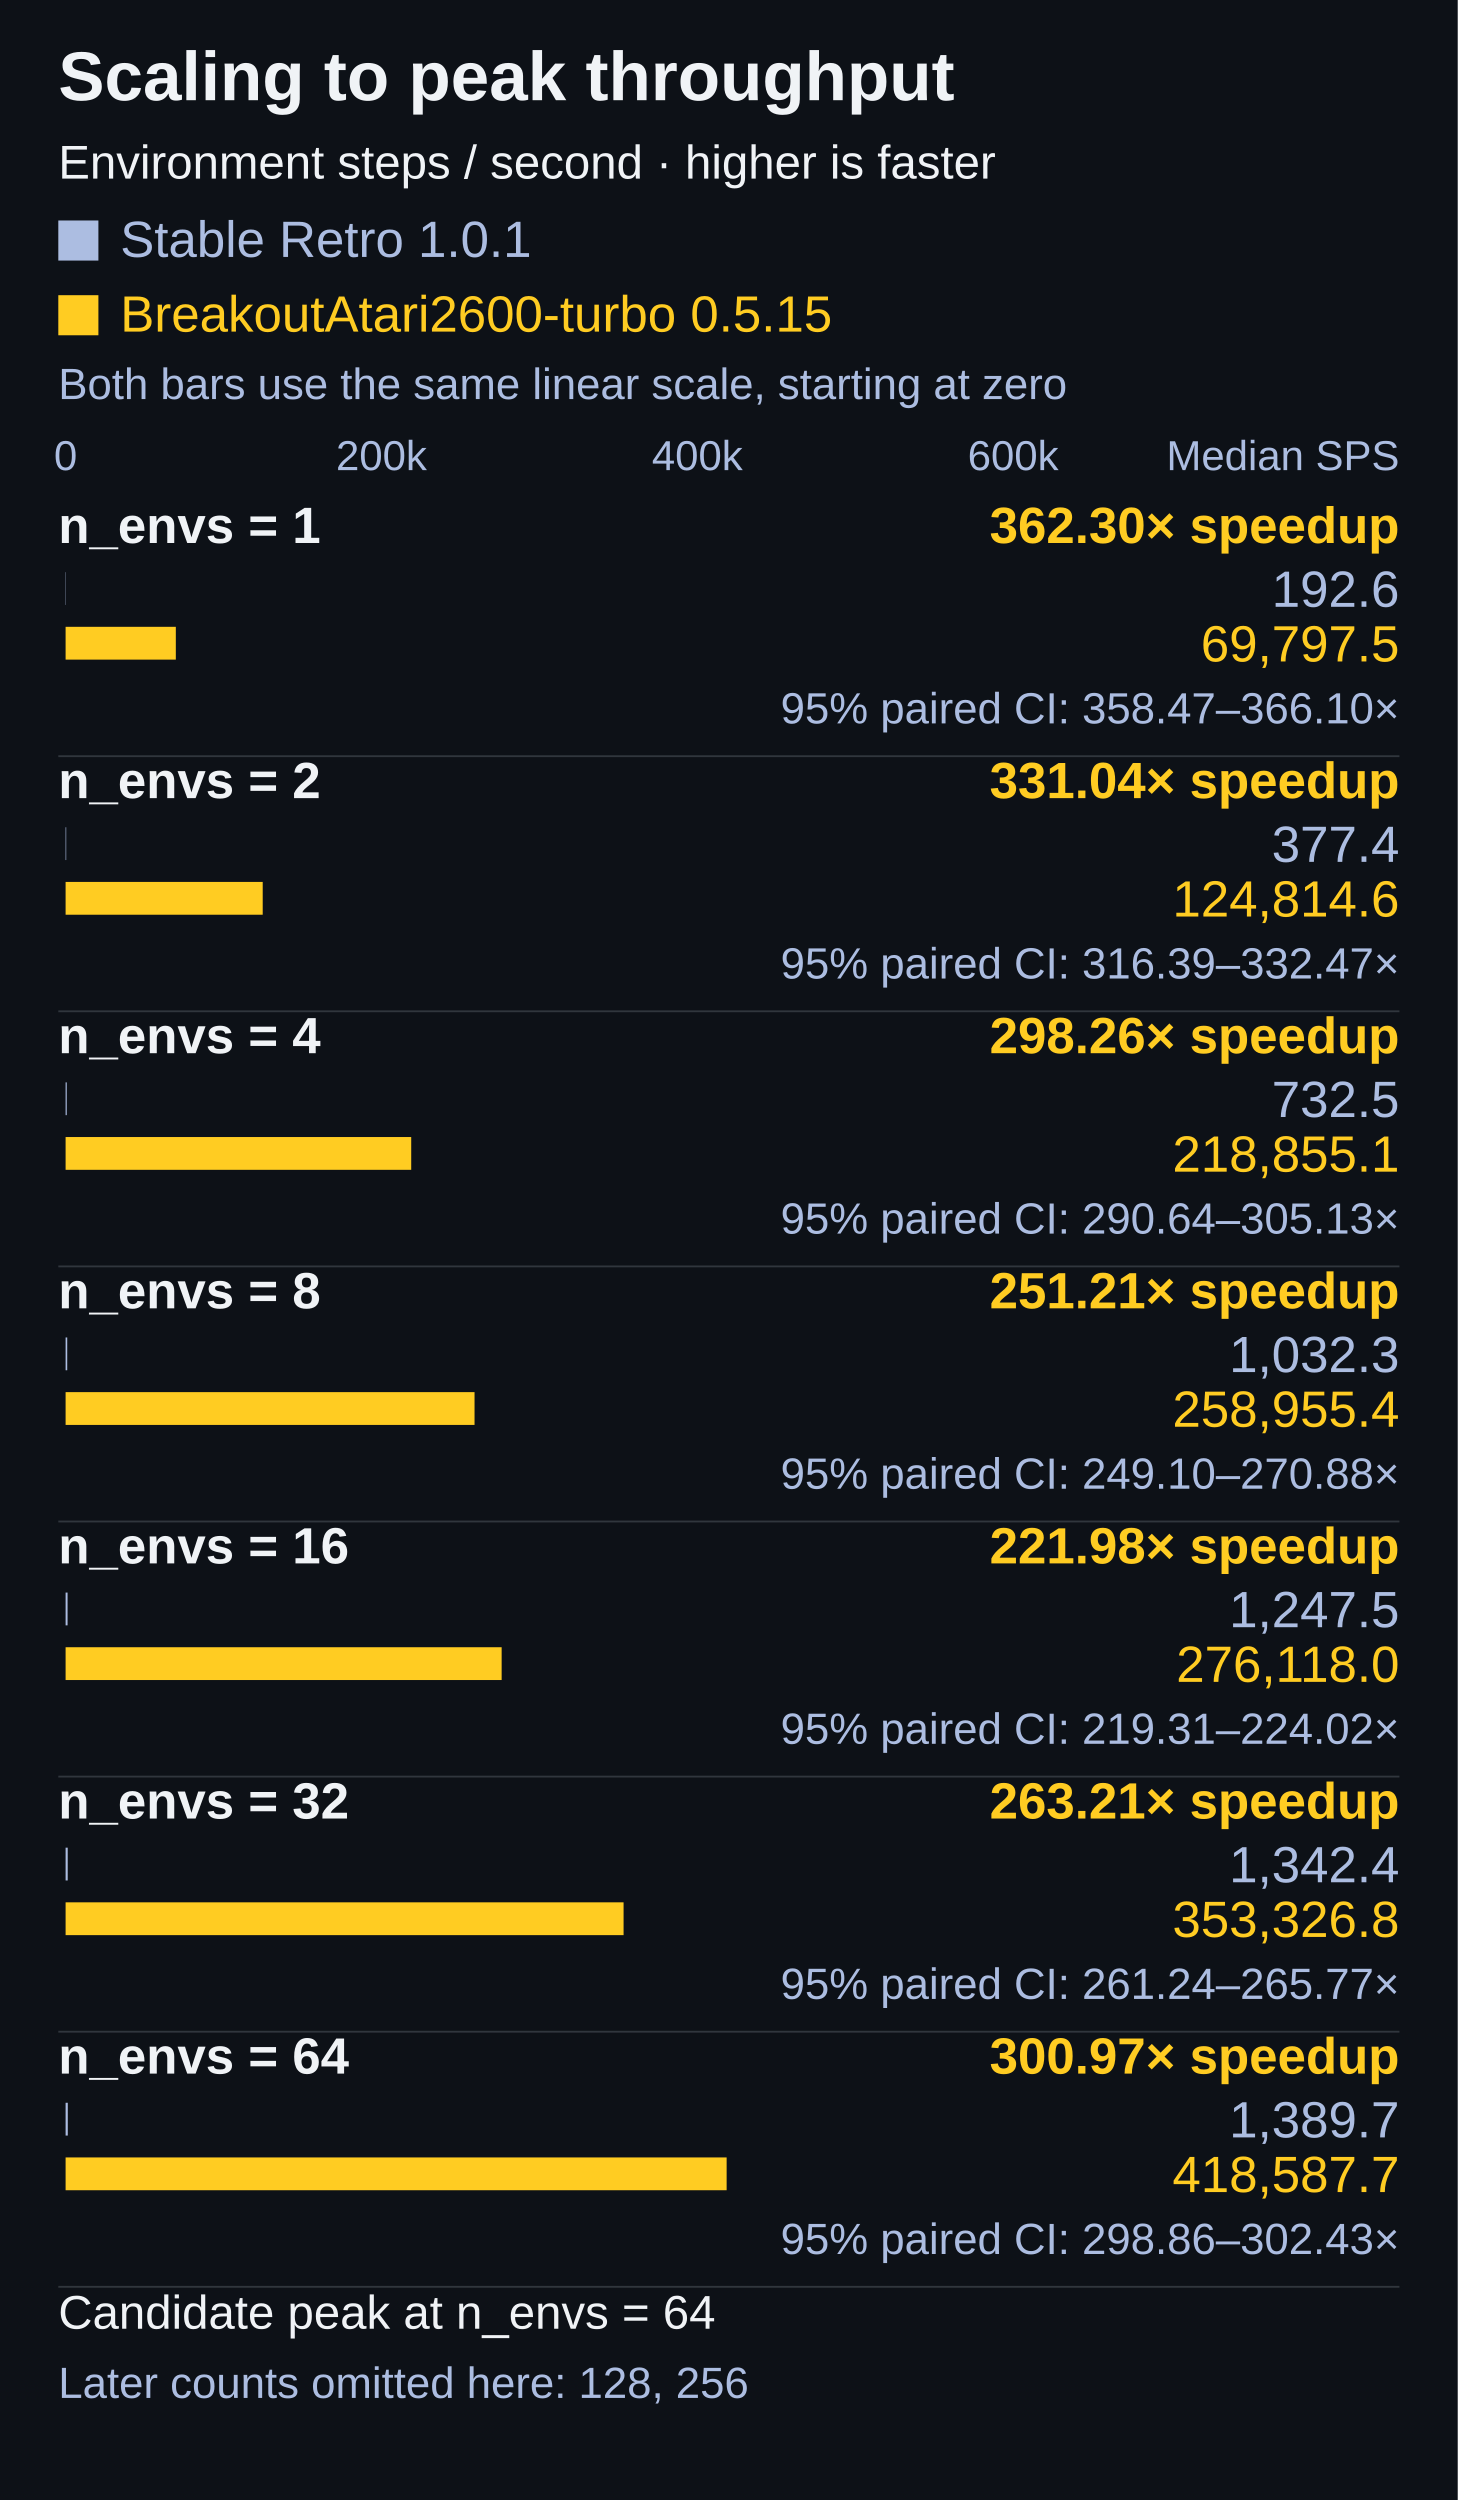
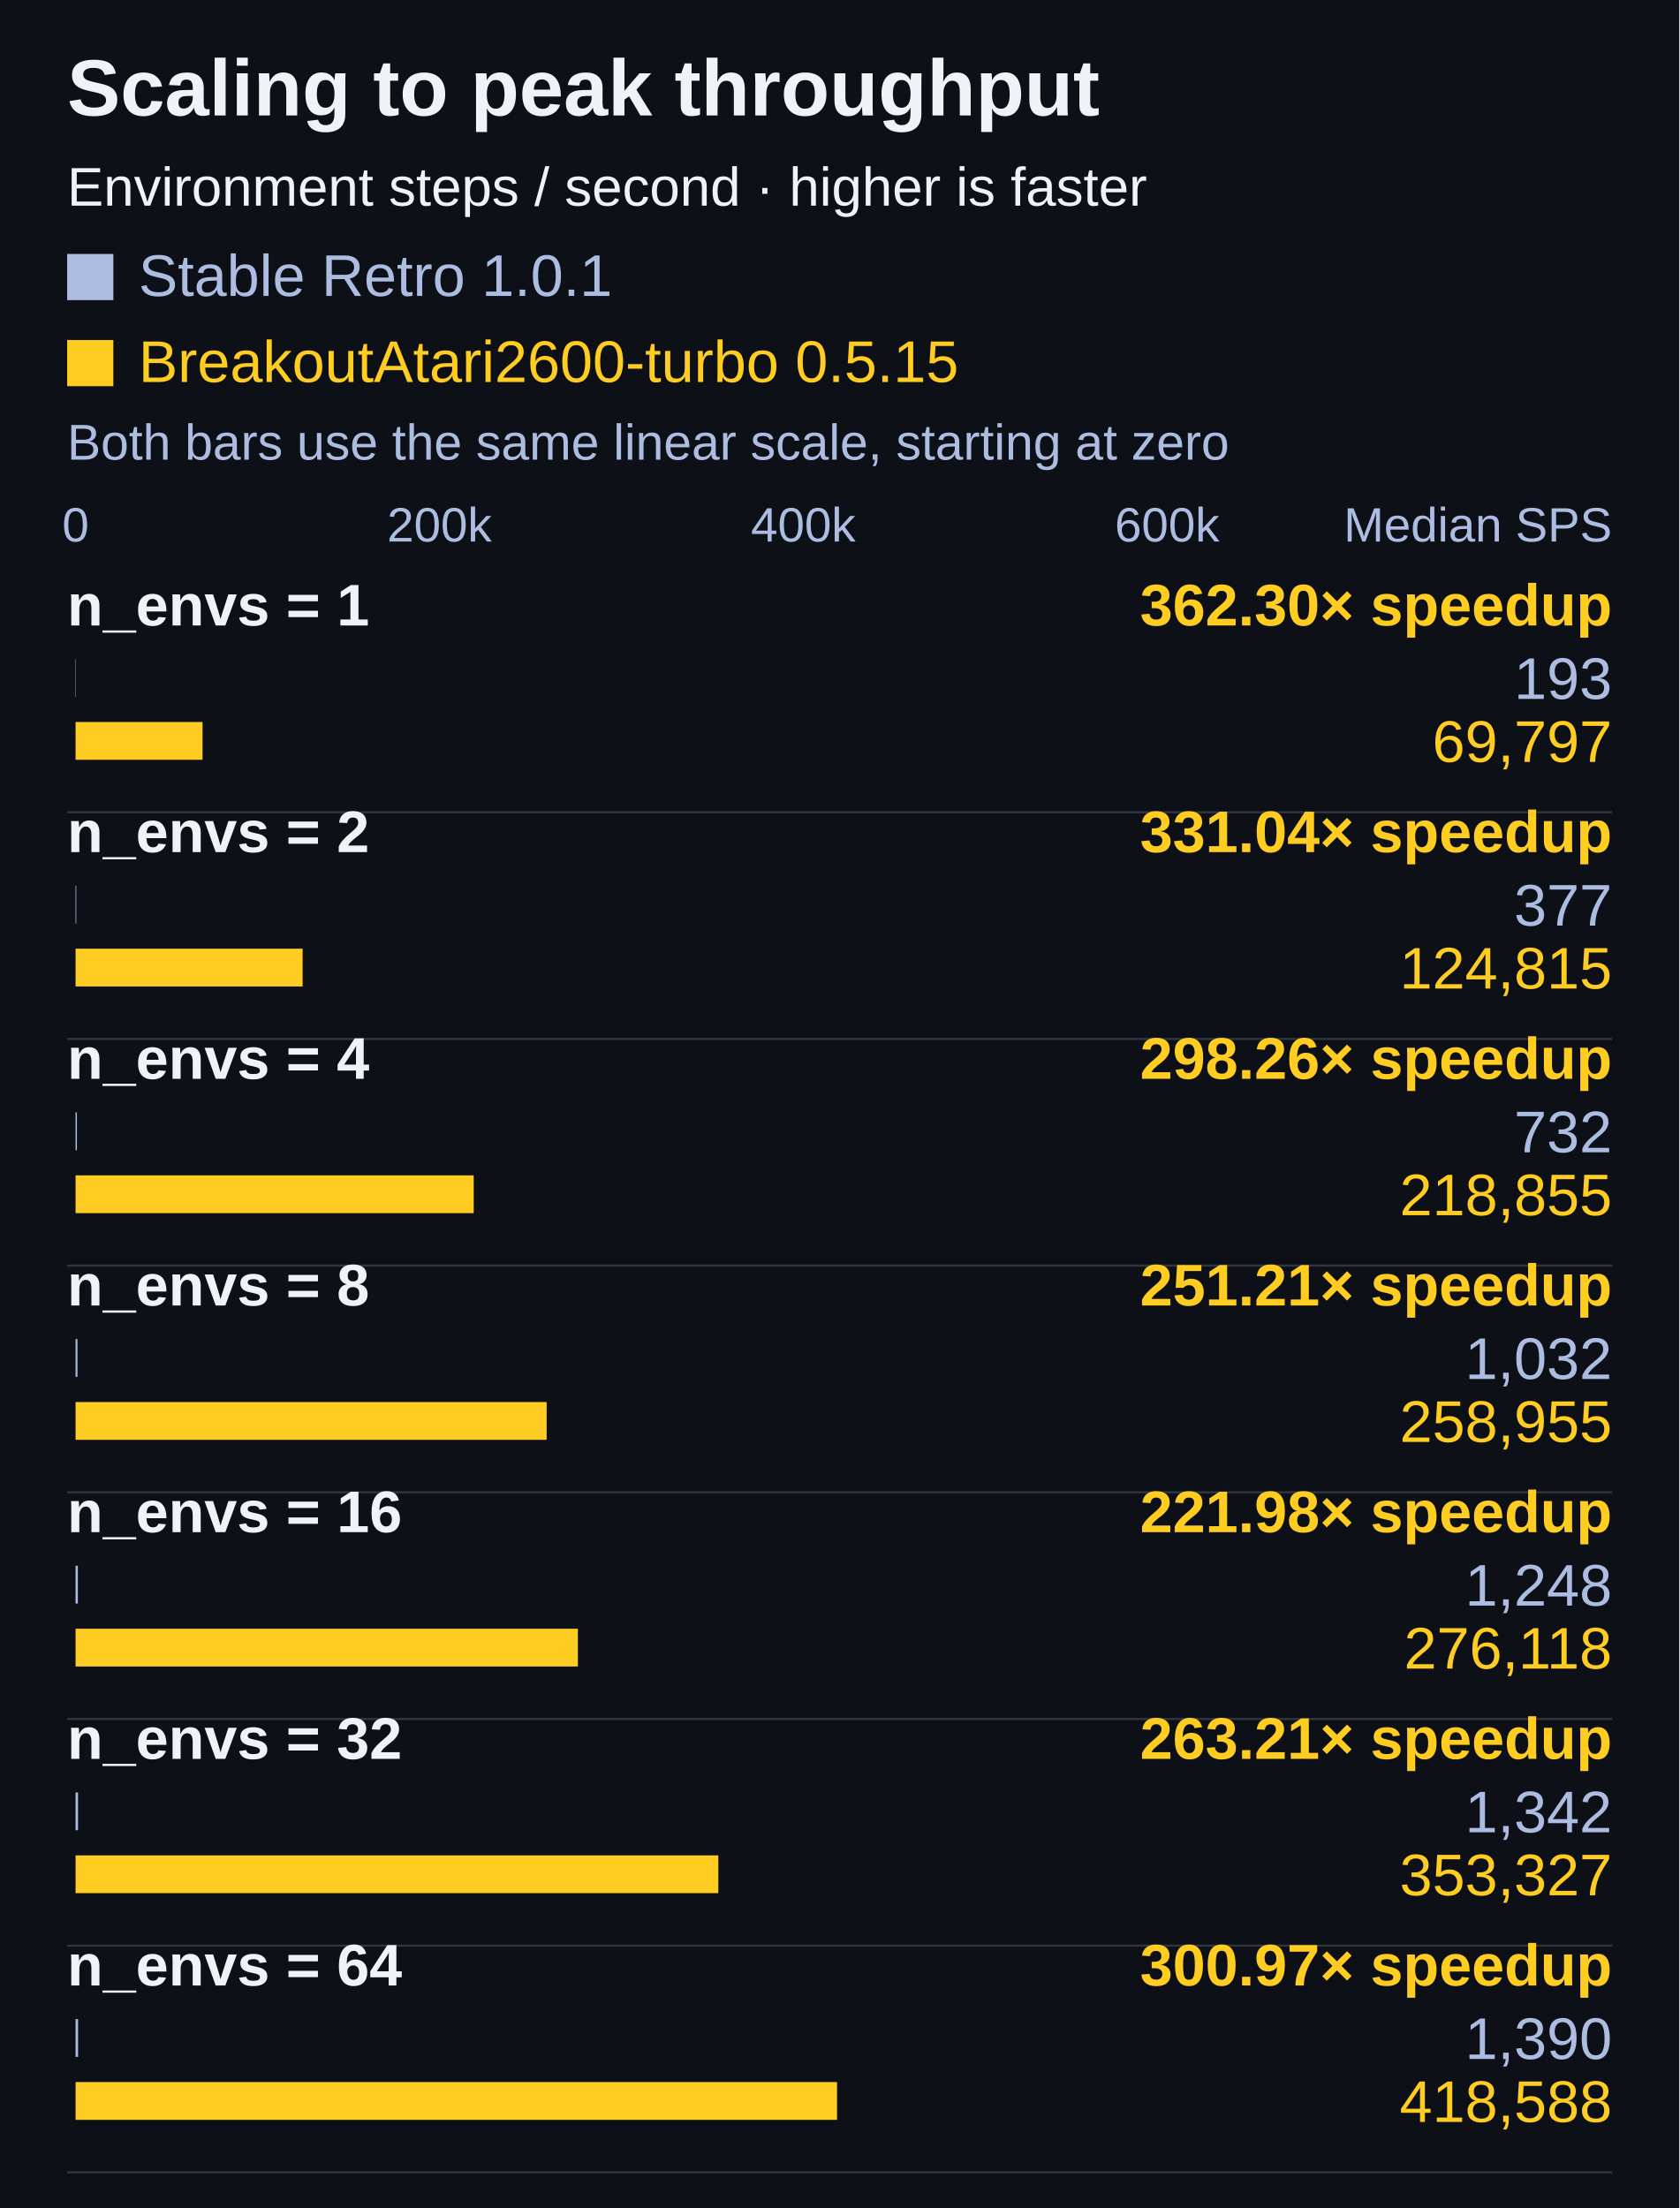
- <svg xmlns="http://www.w3.org/2000/svg" width="800" height="1372" viewBox="0 0 800 1372" role="img" aria-labelledby="title description">
+ <svg xmlns="http://www.w3.org/2000/svg" width="800" height="1052" viewBox="0 0 800 1052" role="img" aria-labelledby="title description">
  <rect width="100%" height="100%" fill="#0d1117" />
  <g font-family="Arial, Helvetica, sans-serif" fill="#f0f3f6">
    <text x="32" y="55" font-size="38" font-weight="700">Scaling to peak throughput</text>
    <text x="32" y="98" font-size="26">Environment steps / second · higher is faster</text>
    <rect x="32" y="121" width="22" height="22" fill="#acbde1" />
    <text x="66" y="141" font-size="28" fill="#acbde1">Stable Retro 1.0.1</text>
    <rect x="32" y="162" width="22" height="22" fill="#ffcc22" />
    <text x="66" y="182" font-size="28" fill="#ffcc22">BreakoutAtari2600-turbo 0.5.15</text>
    <text x="32" y="219" fill="#acbde1" font-size="24">Both bars use the same linear scale, starting at zero</text>
    <text x="36.000" y="258" text-anchor="middle" font-size="23" fill="#acbde1">0</text>
    <text x="209.333" y="258" text-anchor="middle" font-size="23" fill="#acbde1">200k</text>
    <text x="382.667" y="258" text-anchor="middle" font-size="23" fill="#acbde1">400k</text>
    <text x="556.000" y="258" text-anchor="middle" font-size="23" fill="#acbde1">600k</text>
    <text x="768" y="258" text-anchor="end" font-size="23" fill="#acbde1">Median SPS</text>
    <g data-n-envs="1">
      <text x="32" y="298" font-size="28" font-weight="700">n_envs = 1</text>
      <text x="768" y="298" text-anchor="end" fill="#ffcc22" font-size="28" font-weight="700">362.30× speedup</text>
      <rect data-provider="left" data-sps="192.64882617994488" x="36" y="314" width="0.167" height="18" fill="#acbde1" />
-       <text x="768" y="333" text-anchor="end" font-size="28" fill="#acbde1">192.6</text>
+       <text x="768" y="333" text-anchor="end" font-size="28" fill="#acbde1">193</text>
      <rect data-provider="right" data-sps="69797.45612201637" x="36" y="344" width="60.491" height="18" fill="#ffcc22" />
-       <text x="768" y="363" text-anchor="end" font-size="28" fill="#ffcc22">69,797.5</text>
-       <text x="768" y="397" text-anchor="end" font-size="24" fill="#acbde1">95% paired CI: 358.47–366.10×</text>
-       <path d="M32 415 H768" stroke="#30363d" />
+       <text x="768" y="363" text-anchor="end" font-size="28" fill="#ffcc22">69,797</text>
+       <path d="M32 387 H768" stroke="#30363d" />
    </g>
    <g data-n-envs="2">
-       <text x="32" y="438" font-size="28" font-weight="700">n_envs = 2</text>
-       <text x="768" y="438" text-anchor="end" fill="#ffcc22" font-size="28" font-weight="700">331.04× speedup</text>
-       <rect data-provider="left" data-sps="377.41150165629034" x="36" y="454" width="0.327" height="18" fill="#acbde1" />
-       <text x="768" y="473" text-anchor="end" font-size="28" fill="#acbde1">377.4</text>
-       <rect data-provider="right" data-sps="124814.61841012655" x="36" y="484" width="108.173" height="18" fill="#ffcc22" />
-       <text x="768" y="503" text-anchor="end" font-size="28" fill="#ffcc22">124,814.6</text>
-       <text x="768" y="537" text-anchor="end" font-size="24" fill="#acbde1">95% paired CI: 316.39–332.47×</text>
-       <path d="M32 555 H768" stroke="#30363d" />
+       <text x="32" y="406" font-size="28" font-weight="700">n_envs = 2</text>
+       <text x="768" y="406" text-anchor="end" fill="#ffcc22" font-size="28" font-weight="700">331.04× speedup</text>
+       <rect data-provider="left" data-sps="377.41150165629034" x="36" y="422" width="0.327" height="18" fill="#acbde1" />
+       <text x="768" y="441" text-anchor="end" font-size="28" fill="#acbde1">377</text>
+       <rect data-provider="right" data-sps="124814.61841012655" x="36" y="452" width="108.173" height="18" fill="#ffcc22" />
+       <text x="768" y="471" text-anchor="end" font-size="28" fill="#ffcc22">124,815</text>
+       <path d="M32 495 H768" stroke="#30363d" />
    </g>
    <g data-n-envs="4">
-       <text x="32" y="578" font-size="28" font-weight="700">n_envs = 4</text>
-       <text x="768" y="578" text-anchor="end" fill="#ffcc22" font-size="28" font-weight="700">298.26× speedup</text>
-       <rect data-provider="left" data-sps="732.4865964314062" x="36" y="594" width="0.635" height="18" fill="#acbde1" />
-       <text x="768" y="613" text-anchor="end" font-size="28" fill="#acbde1">732.5</text>
-       <rect data-provider="right" data-sps="218855.14319058336" x="36" y="624" width="189.674" height="18" fill="#ffcc22" />
-       <text x="768" y="643" text-anchor="end" font-size="28" fill="#ffcc22">218,855.1</text>
-       <text x="768" y="677" text-anchor="end" font-size="24" fill="#acbde1">95% paired CI: 290.64–305.13×</text>
-       <path d="M32 695 H768" stroke="#30363d" />
+       <text x="32" y="514" font-size="28" font-weight="700">n_envs = 4</text>
+       <text x="768" y="514" text-anchor="end" fill="#ffcc22" font-size="28" font-weight="700">298.26× speedup</text>
+       <rect data-provider="left" data-sps="732.4865964314062" x="36" y="530" width="0.635" height="18" fill="#acbde1" />
+       <text x="768" y="549" text-anchor="end" font-size="28" fill="#acbde1">732</text>
+       <rect data-provider="right" data-sps="218855.14319058336" x="36" y="560" width="189.674" height="18" fill="#ffcc22" />
+       <text x="768" y="579" text-anchor="end" font-size="28" fill="#ffcc22">218,855</text>
+       <path d="M32 603 H768" stroke="#30363d" />
    </g>
    <g data-n-envs="8">
-       <text x="32" y="718" font-size="28" font-weight="700">n_envs = 8</text>
-       <text x="768" y="718" text-anchor="end" fill="#ffcc22" font-size="28" font-weight="700">251.21× speedup</text>
-       <rect data-provider="left" data-sps="1032.2523001071434" x="36" y="734" width="0.895" height="18" fill="#acbde1" />
-       <text x="768" y="753" text-anchor="end" font-size="28" fill="#acbde1">1,032.3</text>
-       <rect data-provider="right" data-sps="258955.42646216365" x="36" y="764" width="224.428" height="18" fill="#ffcc22" />
-       <text x="768" y="783" text-anchor="end" font-size="28" fill="#ffcc22">258,955.4</text>
-       <text x="768" y="817" text-anchor="end" font-size="24" fill="#acbde1">95% paired CI: 249.10–270.88×</text>
-       <path d="M32 835 H768" stroke="#30363d" />
+       <text x="32" y="622" font-size="28" font-weight="700">n_envs = 8</text>
+       <text x="768" y="622" text-anchor="end" fill="#ffcc22" font-size="28" font-weight="700">251.21× speedup</text>
+       <rect data-provider="left" data-sps="1032.2523001071434" x="36" y="638" width="0.895" height="18" fill="#acbde1" />
+       <text x="768" y="657" text-anchor="end" font-size="28" fill="#acbde1">1,032</text>
+       <rect data-provider="right" data-sps="258955.42646216365" x="36" y="668" width="224.428" height="18" fill="#ffcc22" />
+       <text x="768" y="687" text-anchor="end" font-size="28" fill="#ffcc22">258,955</text>
+       <path d="M32 711 H768" stroke="#30363d" />
    </g>
    <g data-n-envs="16">
-       <text x="32" y="858" font-size="28" font-weight="700">n_envs = 16</text>
-       <text x="768" y="858" text-anchor="end" fill="#ffcc22" font-size="28" font-weight="700">221.98× speedup</text>
-       <rect data-provider="left" data-sps="1247.5403221764454" x="36" y="874" width="1.081" height="18" fill="#acbde1" />
-       <text x="768" y="893" text-anchor="end" font-size="28" fill="#acbde1">1,247.5</text>
-       <rect data-provider="right" data-sps="276117.99861899996" x="36" y="904" width="239.302" height="18" fill="#ffcc22" />
-       <text x="768" y="923" text-anchor="end" font-size="28" fill="#ffcc22">276,118.0</text>
-       <text x="768" y="957" text-anchor="end" font-size="24" fill="#acbde1">95% paired CI: 219.31–224.02×</text>
-       <path d="M32 975 H768" stroke="#30363d" />
+       <text x="32" y="730" font-size="28" font-weight="700">n_envs = 16</text>
+       <text x="768" y="730" text-anchor="end" fill="#ffcc22" font-size="28" font-weight="700">221.98× speedup</text>
+       <rect data-provider="left" data-sps="1247.5403221764454" x="36" y="746" width="1.081" height="18" fill="#acbde1" />
+       <text x="768" y="765" text-anchor="end" font-size="28" fill="#acbde1">1,248</text>
+       <rect data-provider="right" data-sps="276117.99861899996" x="36" y="776" width="239.302" height="18" fill="#ffcc22" />
+       <text x="768" y="795" text-anchor="end" font-size="28" fill="#ffcc22">276,118</text>
+       <path d="M32 819 H768" stroke="#30363d" />
    </g>
    <g data-n-envs="32">
-       <text x="32" y="998" font-size="28" font-weight="700">n_envs = 32</text>
-       <text x="768" y="998" text-anchor="end" fill="#ffcc22" font-size="28" font-weight="700">263.21× speedup</text>
-       <rect data-provider="left" data-sps="1342.3607550525423" x="36" y="1014" width="1.163" height="18" fill="#acbde1" />
-       <text x="768" y="1033" text-anchor="end" font-size="28" fill="#acbde1">1,342.4</text>
-       <rect data-provider="right" data-sps="353326.7810414951" x="36" y="1044" width="306.217" height="18" fill="#ffcc22" />
-       <text x="768" y="1063" text-anchor="end" font-size="28" fill="#ffcc22">353,326.8</text>
-       <text x="768" y="1097" text-anchor="end" font-size="24" fill="#acbde1">95% paired CI: 261.24–265.77×</text>
-       <path d="M32 1115 H768" stroke="#30363d" />
+       <text x="32" y="838" font-size="28" font-weight="700">n_envs = 32</text>
+       <text x="768" y="838" text-anchor="end" fill="#ffcc22" font-size="28" font-weight="700">263.21× speedup</text>
+       <rect data-provider="left" data-sps="1342.3607550525423" x="36" y="854" width="1.163" height="18" fill="#acbde1" />
+       <text x="768" y="873" text-anchor="end" font-size="28" fill="#acbde1">1,342</text>
+       <rect data-provider="right" data-sps="353326.7810414951" x="36" y="884" width="306.217" height="18" fill="#ffcc22" />
+       <text x="768" y="903" text-anchor="end" font-size="28" fill="#ffcc22">353,327</text>
+       <path d="M32 927 H768" stroke="#30363d" />
    </g>
    <g data-n-envs="64">
-       <text x="32" y="1138" font-size="28" font-weight="700">n_envs = 64</text>
-       <text x="768" y="1138" text-anchor="end" fill="#ffcc22" font-size="28" font-weight="700">300.97× speedup</text>
-       <rect data-provider="left" data-sps="1389.681125166189" x="36" y="1154" width="1.204" height="18" fill="#acbde1" />
-       <text x="768" y="1173" text-anchor="end" font-size="28" fill="#acbde1">1,389.7</text>
-       <rect data-provider="right" data-sps="418587.6716885976" x="36" y="1184" width="362.776" height="18" fill="#ffcc22" />
-       <text x="768" y="1203" text-anchor="end" font-size="28" fill="#ffcc22">418,587.7</text>
-       <text x="768" y="1237" text-anchor="end" font-size="24" fill="#acbde1">95% paired CI: 298.86–302.43×</text>
-       <path d="M32 1255 H768" stroke="#30363d" />
+       <text x="32" y="946" font-size="28" font-weight="700">n_envs = 64</text>
+       <text x="768" y="946" text-anchor="end" fill="#ffcc22" font-size="28" font-weight="700">300.97× speedup</text>
+       <rect data-provider="left" data-sps="1389.681125166189" x="36" y="962" width="1.204" height="18" fill="#acbde1" />
+       <text x="768" y="981" text-anchor="end" font-size="28" fill="#acbde1">1,390</text>
+       <rect data-provider="right" data-sps="418587.6716885976" x="36" y="992" width="362.776" height="18" fill="#ffcc22" />
+       <text x="768" y="1011" text-anchor="end" font-size="28" fill="#ffcc22">418,588</text>
+       <path d="M32 1035 H768" stroke="#30363d" />
    </g>
-     <text x="32" y="1278" font-size="26">Candidate peak at n_envs = 64</text>
-     <text x="32" y="1316" font-size="24" fill="#acbde1">Later counts omitted here: 128, 256</text>
  </g>
</svg>
